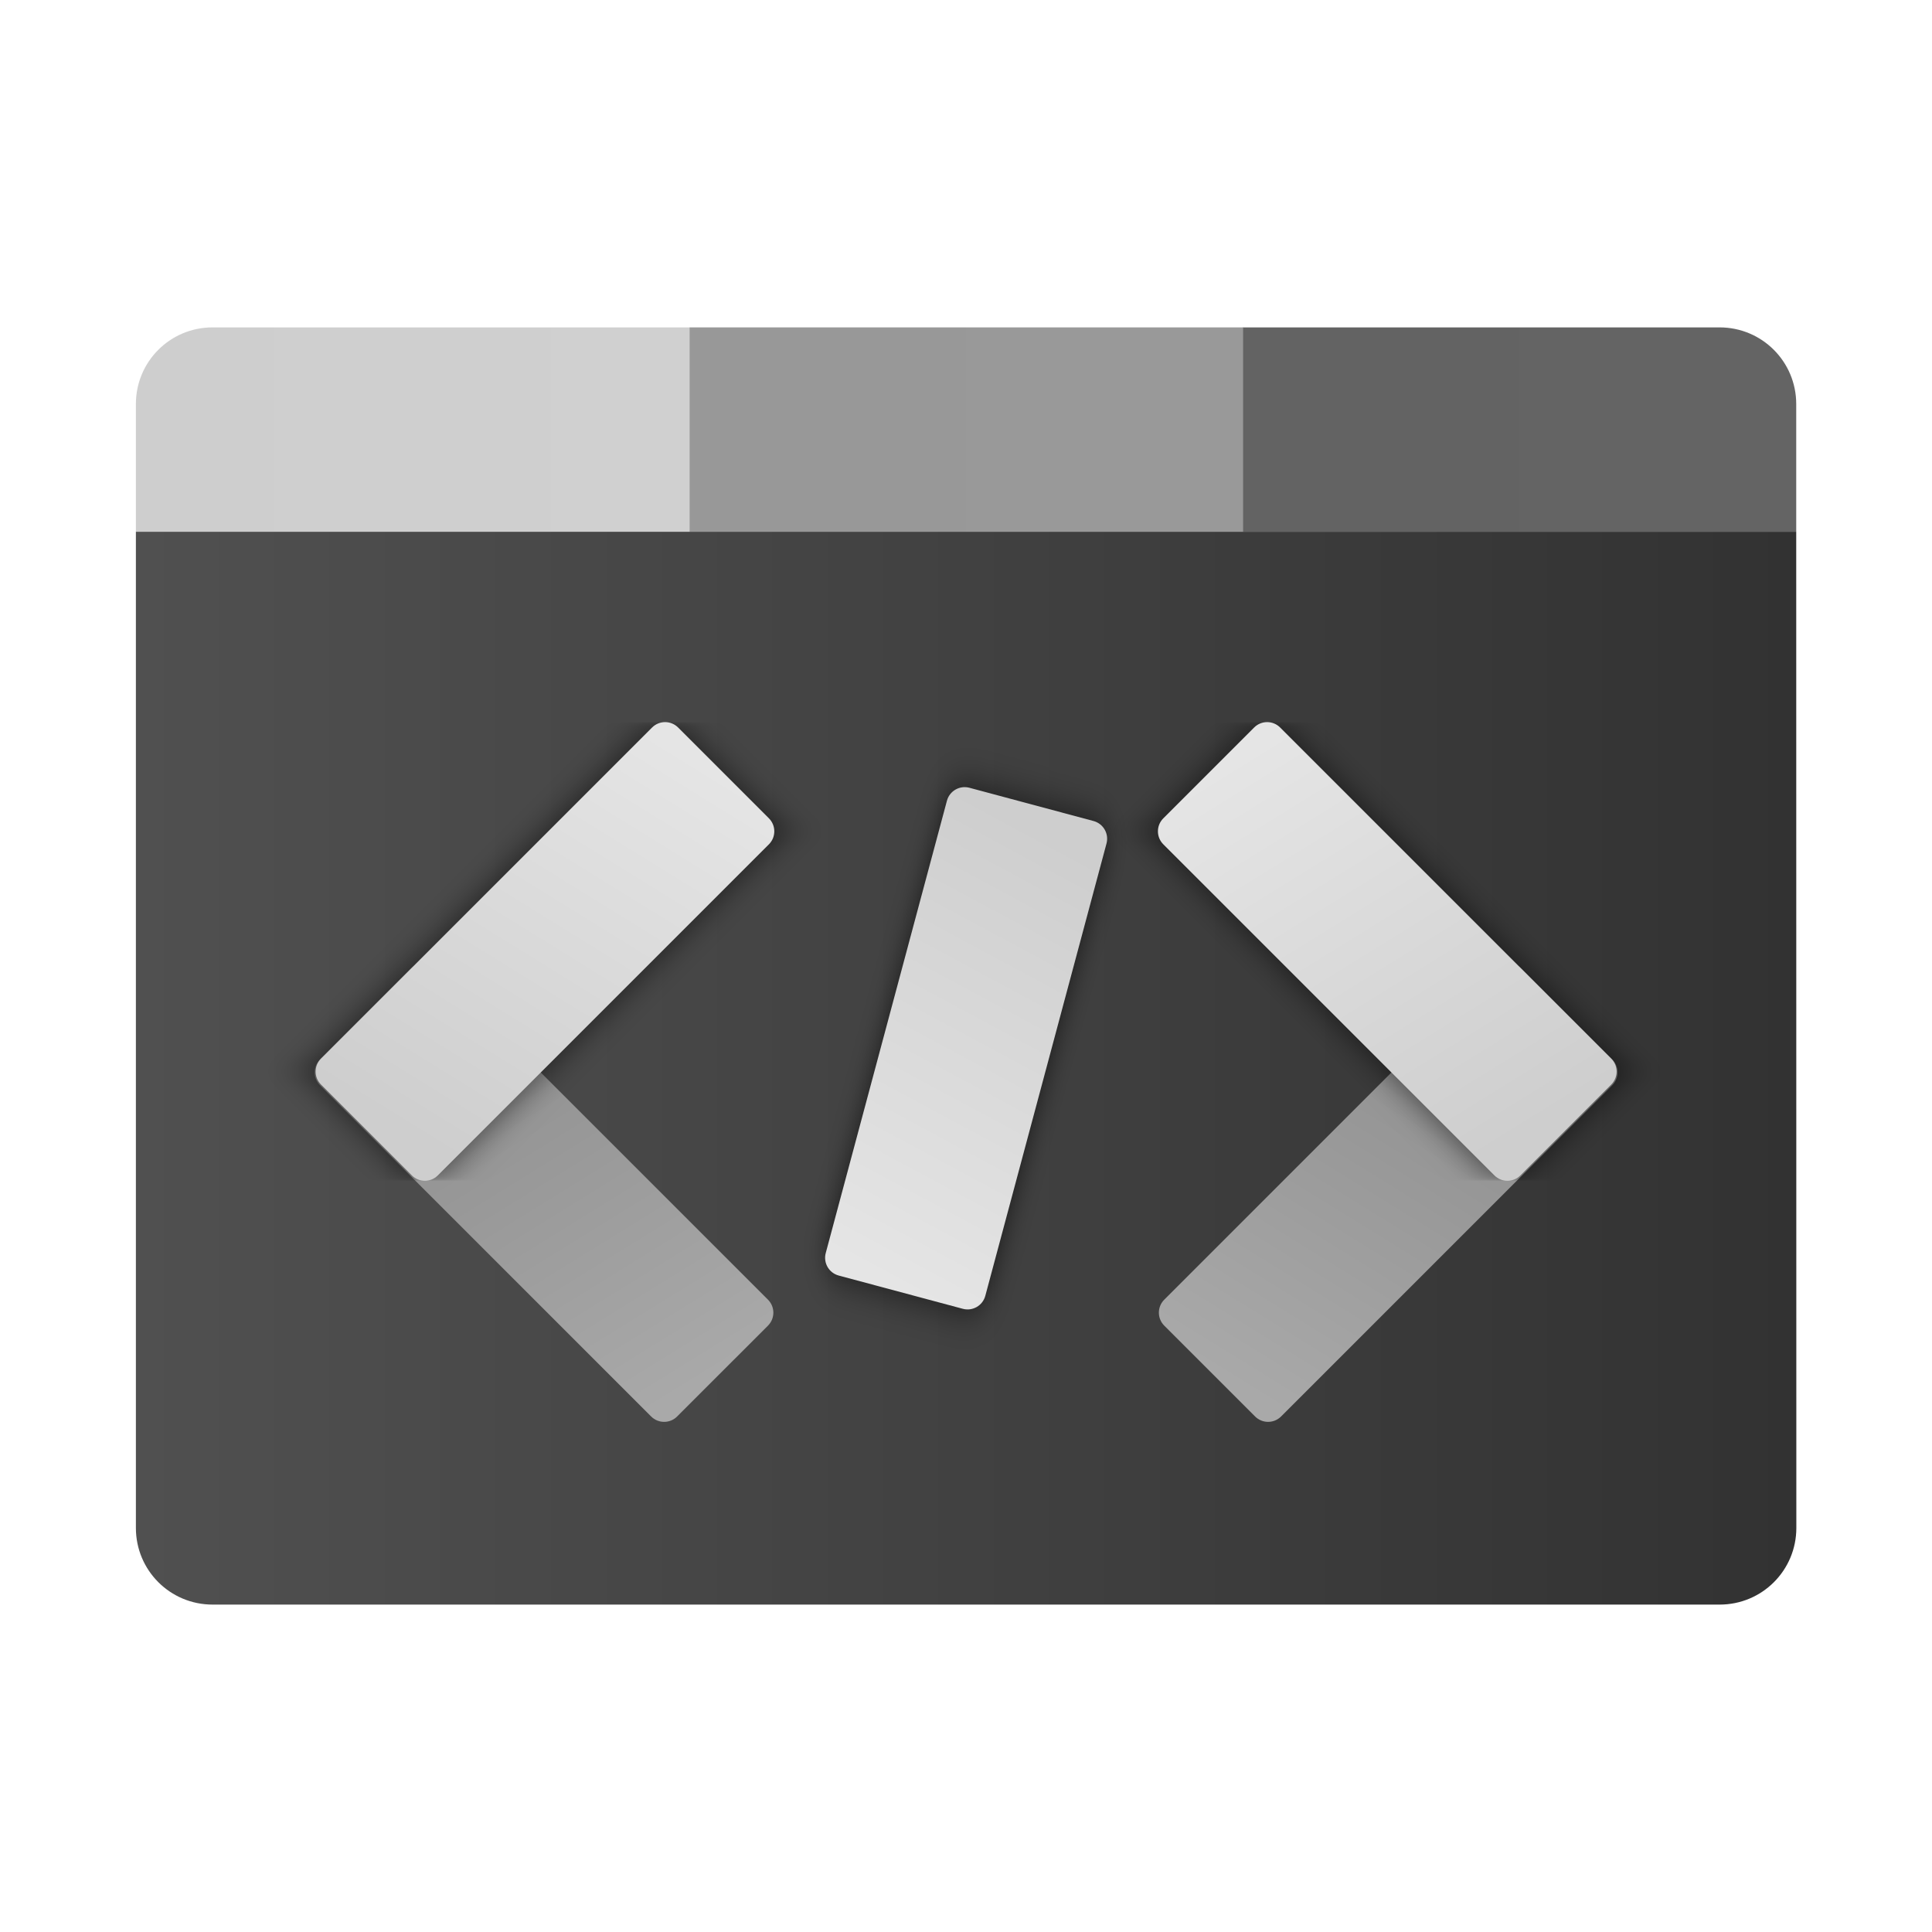
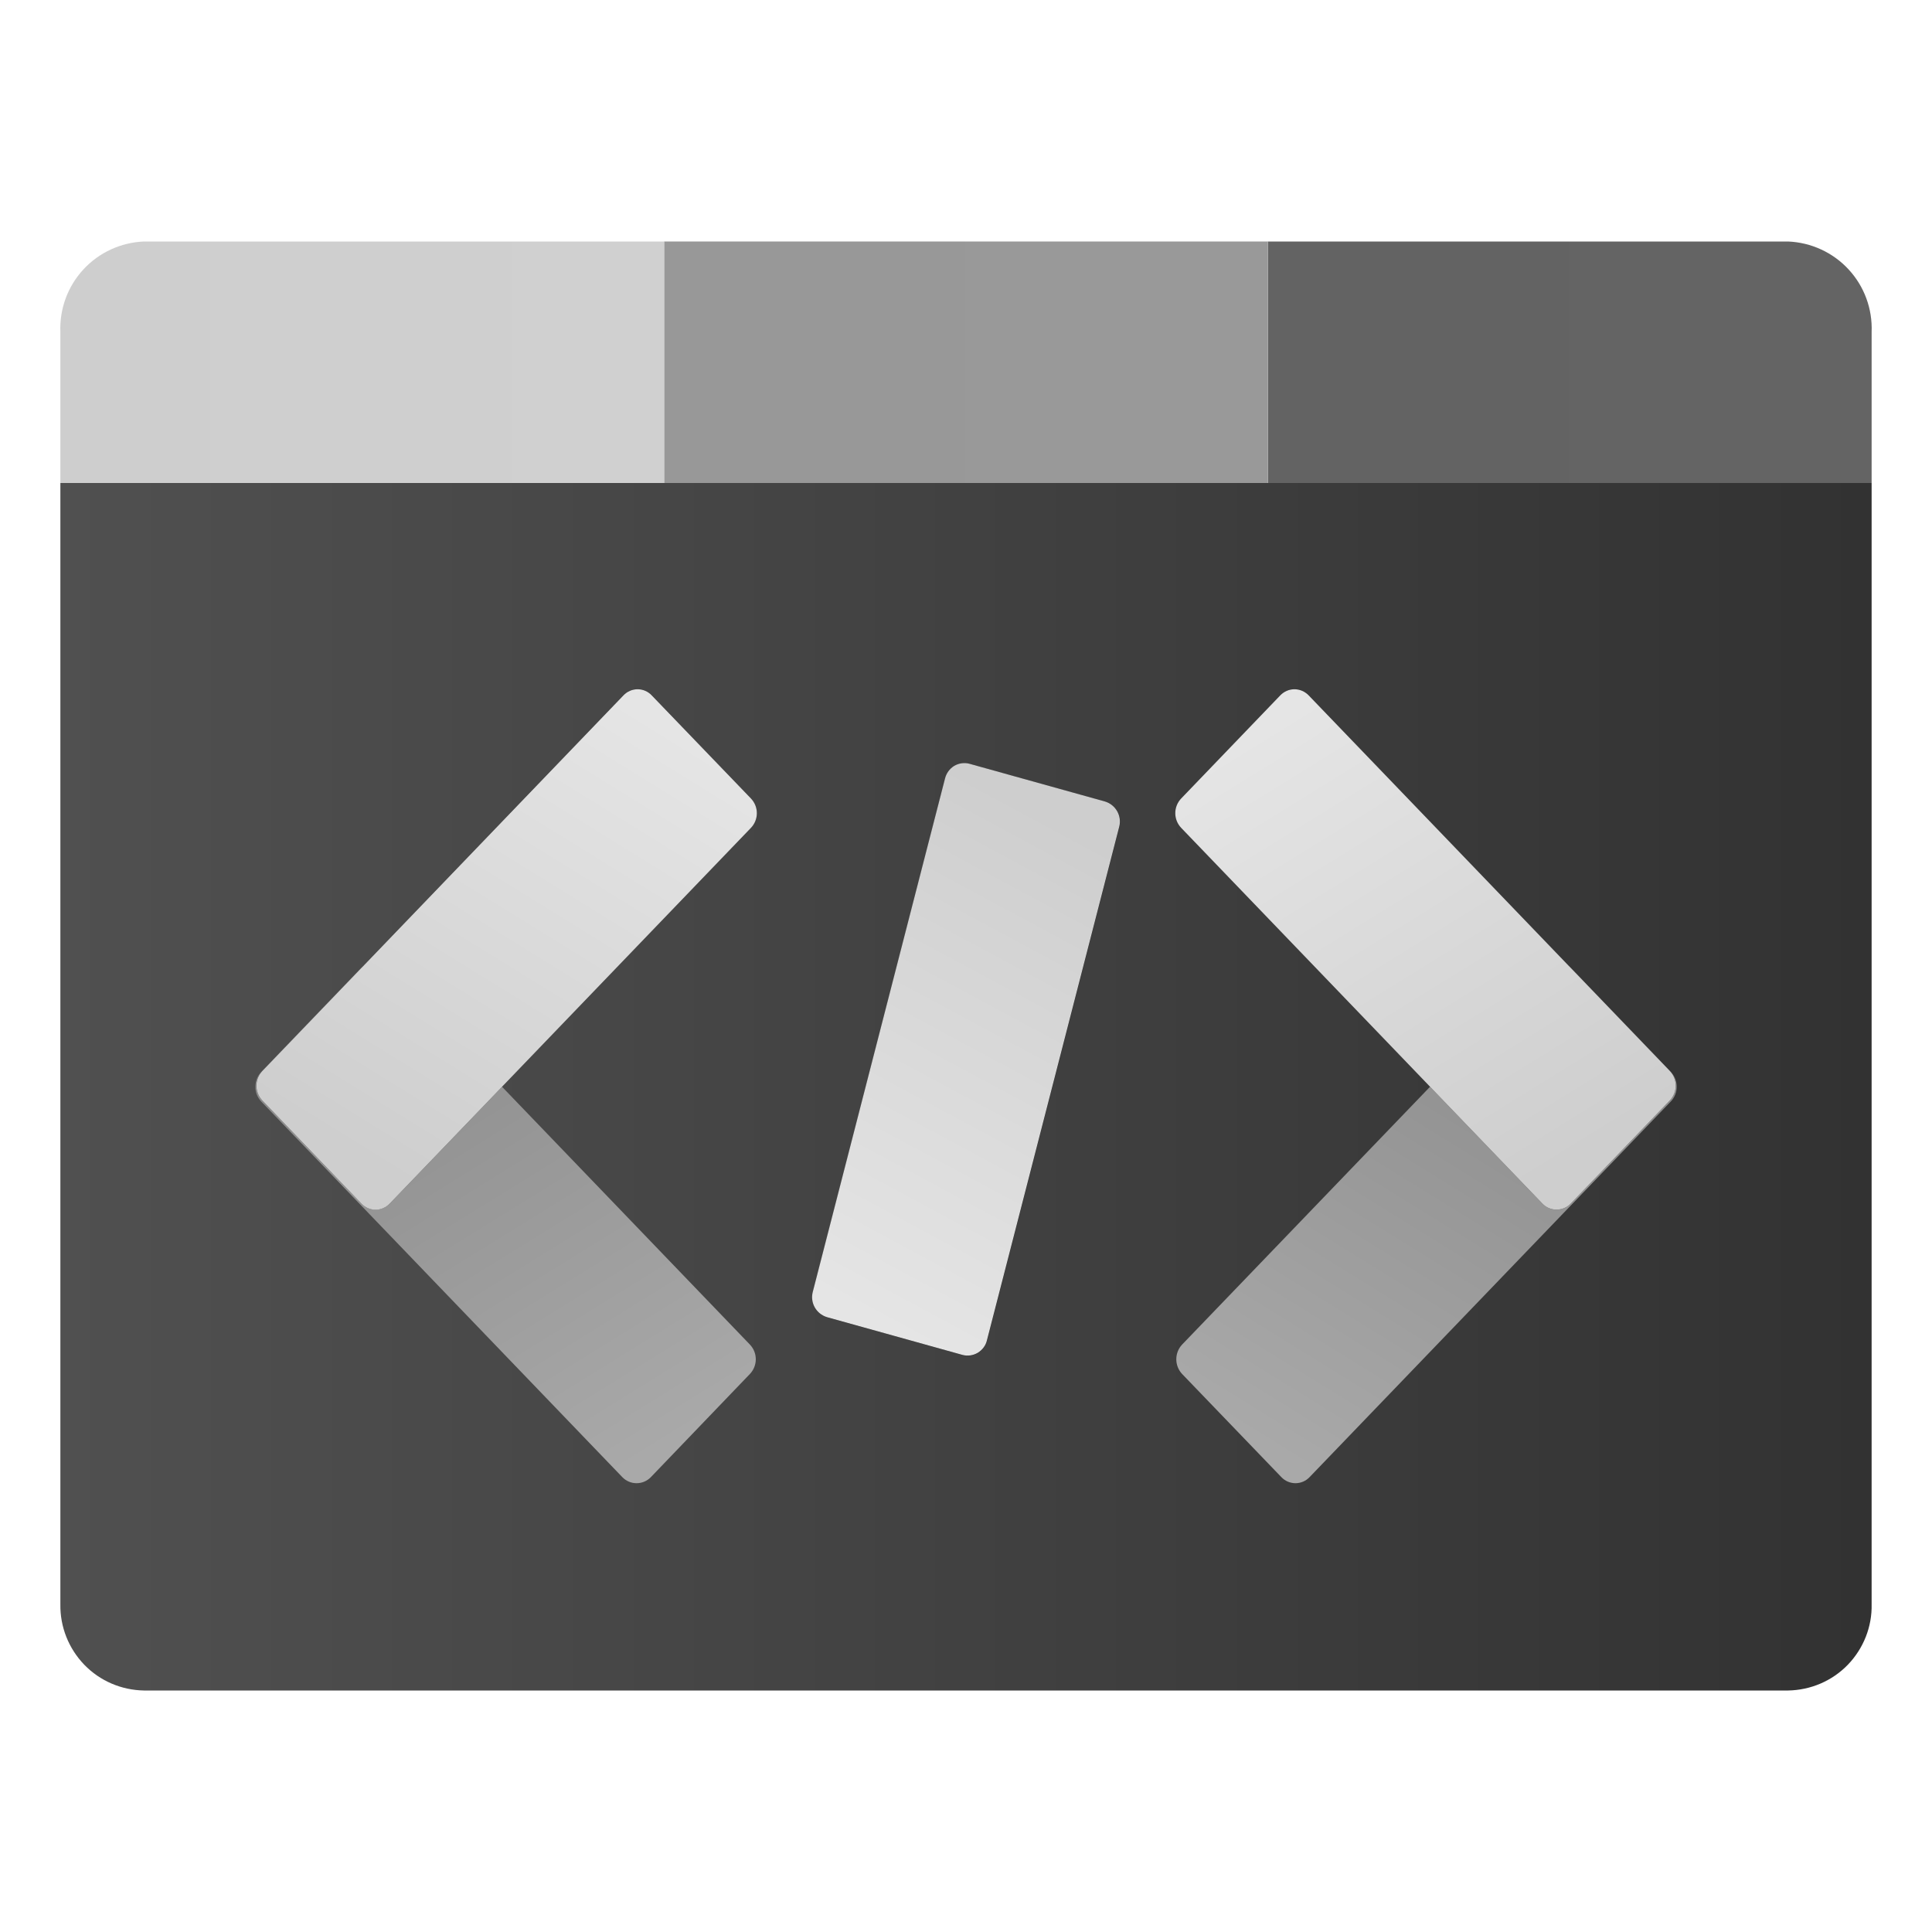
- <svg xmlns="http://www.w3.org/2000/svg" xmlns:xlink="http://www.w3.org/1999/xlink" width="64" height="64" version="1.1" viewBox="0 0 16.933 16.933">
+ <svg xmlns="http://www.w3.org/2000/svg" xmlns:xlink="http://www.w3.org/1999/xlink" width="64" height="64" viewBox="0 0 64 64" version="1.1">
  <defs>
-     <linearGradient id="linearGradient2556" x1="-305" x2="-240" y1="38" y2="38" gradientTransform="matrix(.22388 0 0 .22388 95.016 3.2794)" gradientUnits="userSpaceOnUse">
-       <stop stop-color="#505050" offset="0" />
-       <stop stop-color="#323232" offset="1" />
+     <linearGradient id="linear0" gradientUnits="userSpaceOnUse" x1="-306.171" y1="15.25" x2="-273.669" y2="15.25" gradientTransform="matrix(1.8462,0,0,-1.8462,567.2244,64.1528)">
+       <stop offset="0" style="stop-color:rgb(31.373%,31.373%,31.373%);stop-opacity:1;" />
+       <stop offset="1" style="stop-color:rgb(19.608%,19.608%,19.608%);stop-opacity:1;" />
    </linearGradient>
-     <linearGradient id="linearGradient2652" x1="-261.67" x2="-240" y1="13" y2="13" gradientTransform="matrix(.22388 0 0 .22388 95.016 3.2794)" gradientUnits="userSpaceOnUse">
-       <stop stop-color="#636363" offset="0" />
-       <stop stop-color="#646464" offset="1" />
+     <linearGradient id="linear1" gradientUnits="userSpaceOnUse" x1="-284.504" y1="28.25" x2="-273.67" y2="28.25" gradientTransform="matrix(1.8462,0,0,-1.8462,567.2244,64.1528)">
+       <stop offset="0" style="stop-color:rgb(38.824%,38.824%,38.824%);stop-opacity:1;" />
+       <stop offset="1" style="stop-color:rgb(39.216%,39.216%,39.216%);stop-opacity:1;" />
    </linearGradient>
-     <linearGradient id="linearGradient2644" x1="-283.33" x2="-261.67" y1="13" y2="13" gradientTransform="matrix(.22388 0 0 .22388 95.016 3.2794)" gradientUnits="userSpaceOnUse">
-       <stop stop-color="#989898" offset="0" />
-       <stop stop-color="#999" offset="1" />
+     <linearGradient id="linear2" gradientUnits="userSpaceOnUse" x1="-295.337" y1="28.25" x2="-284.504" y2="28.25" gradientTransform="matrix(1.8462,0,0,-1.8462,567.2244,64.1528)">
+       <stop offset="0" style="stop-color:rgb(59.608%,59.608%,59.608%);stop-opacity:1;" />
+       <stop offset="1" style="stop-color:rgb(60%,60%,60%);stop-opacity:1;" />
    </linearGradient>
-     <linearGradient id="linearGradient2636" x1="-305" x2="-283.33" y1="13" y2="13" gradientTransform="matrix(.22388 0 0 .22388 95.016 3.2794)" gradientUnits="userSpaceOnUse">
-       <stop stop-color="#cecece" offset="0" />
-       <stop stop-color="#d0d0d0" offset="1" />
+     <linearGradient id="linear3" gradientUnits="userSpaceOnUse" x1="-306.171" y1="28.25" x2="-295.337" y2="28.25" gradientTransform="matrix(1.8462,0,0,-1.8462,567.2244,64.1528)">
+       <stop offset="0" style="stop-color:rgb(80.784%,80.784%,80.784%);stop-opacity:1;" />
+       <stop offset="1" style="stop-color:rgb(81.569%,81.569%,81.569%);stop-opacity:1;" />
    </linearGradient>
-     <linearGradient id="linearGradient6314" x1="-183.26" x2="-133.33" y1="-122.79" y2="-134.57" gradientTransform="matrix(.080468 0 0 .080468 30.231 46.18)" gradientUnits="userSpaceOnUse" xlink:href="#linearGradient2580" />
-     <linearGradient id="linearGradient2580" x1="-183.26" x2="-133.33" y1="-122.79" y2="-134.57" gradientTransform="matrix(.25137 0 0 .25137 -7.3652 -24.336)" gradientUnits="userSpaceOnUse">
-       <stop stop-color="#a9a9a9" offset="0" />
-       <stop stop-color="#8c8c8c" offset="1" />
+     <linearGradient id="linear4" gradientUnits="userSpaceOnUse" x1="-178.247" y1="260.318" x2="-150.208" y2="266.933" gradientTransform="matrix(0.4302,-0.4302,-0.4302,-0.4302,231.1082,83.5458)">
+       <stop offset="0" style="stop-color:rgb(66.275%,66.275%,66.275%);stop-opacity:1;" />
+       <stop offset="1" style="stop-color:rgb(54.902%,54.902%,54.902%);stop-opacity:1;" />
    </linearGradient>
-     <filter id="filter2594" x="-.084" y="-.084" width="1.168" height="1.168" color-interpolation-filters="sRGB">
-       <feGaussianBlur stdDeviation="0.44" />
+     <filter id="alpha" filterUnits="objectBoundingBox" x="0%" y="0%" width="100%" height="100%">
+       <feColorMatrix type="matrix" in="SourceGraphic" values="0 0 0 0 1 0 0 0 0 1 0 0 0 0 1 0 0 0 1 0" />
    </filter>
-     <linearGradient id="linearGradient2574" x1="-183.26" x2="-133.33" y1="-122.79" y2="-134.57" gradientTransform="matrix(.080468 0 0 .080468 46.942 29.459)" gradientUnits="userSpaceOnUse" xlink:href="#linearGradient2586" />
-     <linearGradient id="linearGradient2586" x1="-183.26" x2="-133.33" y1="-122.79" y2="-134.57" gradientTransform="matrix(.25137 0 0 .25137 -7.3652 -24.336)" gradientUnits="userSpaceOnUse">
-       <stop stop-color="#e5e5e5" offset="0" />
-       <stop stop-color="#cecece" offset="1" />
+     <mask id="mask0">
+       <g filter="url(#alpha)">
+         <rect x="0" y="0" width="64" height="64" style="fill:rgb(0%,0%,0%);fill-opacity:0.6;stroke:none;" />
+       </g>
+     </mask>
+     <clipPath id="clip1">
+       <rect x="0" y="0" width="64" height="64" />
+     </clipPath>
+     <g id="surface5" clip-path="url(#clip1)">
+       <path style=" stroke:none;fill-rule:nonzero;fill:rgb(0%,0%,0%);fill-opacity:1;" d="M 39.129 27.426 L 51.094 39.871 C 51.215 40 51.383 40.07 51.562 40.07 C 51.738 40.07 51.91 40 52.031 39.871 L 55.316 36.453 C 55.574 36.18 55.574 35.75 55.316 35.477 L 43.352 23.035 C 43.227 22.906 43.059 22.832 42.879 22.832 C 42.703 22.832 42.535 22.906 42.41 23.035 L 39.129 26.449 C 38.867 26.723 38.867 27.152 39.129 27.426 Z M 39.129 27.426 " />
+     </g>
+     <linearGradient id="linear5" gradientUnits="userSpaceOnUse" x1="-264.335" y1="174.184" x2="-236.297" y2="180.799" gradientTransform="matrix(0.430062,0.430062,-0.430062,0.430062,231.0568,62.498)">
+       <stop offset="0" style="stop-color:rgb(89.804%,89.804%,89.804%);stop-opacity:1;" />
+       <stop offset="1" style="stop-color:rgb(80.784%,80.784%,80.784%);stop-opacity:1;" />
    </linearGradient>
-     <linearGradient id="linearGradient2608" x1="-183.26" x2="-133.33" y1="-122.79" y2="-134.57" gradientTransform="matrix(.080472 0 0 .080472 10.258 -25.446)" gradientUnits="userSpaceOnUse" xlink:href="#linearGradient2586" />
-     <linearGradient id="linearGradient6294" x1="-183.26" x2="-133.33" y1="-122.79" y2="-134.57" gradientTransform="matrix(.08047 0 0 .08047 -17.866 -1.917)" gradientUnits="userSpaceOnUse" xlink:href="#linearGradient2580" />
-     <linearGradient id="linearGradient6296" x1="-183.26" x2="-133.33" y1="-122.79" y2="-134.57" gradientTransform="matrix(.080472 0 0 .080472 -1.156 -18.639)" gradientUnits="userSpaceOnUse" xlink:href="#linearGradient2586" />
+     <mask id="mask1">
+       <g filter="url(#alpha)">
+         <rect x="0" y="0" width="64" height="64" style="fill:rgb(0%,0%,0%);fill-opacity:0.6;stroke:none;" />
+       </g>
+     </mask>
+     <clipPath id="clip2">
+       <rect x="0" y="0" width="64" height="64" />
+     </clipPath>
+     <g id="surface8" clip-path="url(#clip2)">
+       <path style=" stroke:none;fill-rule:nonzero;fill:rgb(0%,0%,0%);fill-opacity:1;" d="M 32.699 44.398 L 37.078 27.398 C 37.176 27.039 36.969 26.664 36.609 26.555 L 32.121 25.305 C 31.949 25.258 31.766 25.285 31.613 25.375 C 31.461 25.469 31.352 25.617 31.309 25.793 L 26.93 42.793 C 26.832 43.156 27.039 43.531 27.398 43.637 L 31.887 44.887 C 32.059 44.934 32.242 44.906 32.395 44.816 C 32.547 44.723 32.656 44.574 32.699 44.398 Z M 32.699 44.398 " />
+     </g>
+     <linearGradient id="linear6" gradientUnits="userSpaceOnUse" x1="-127.762" y1="89.47" x2="-99.698" y2="96.091" gradientTransform="matrix(0.157466,-0.587669,0.587669,0.157466,-4.7648,-46.052)">
+       <stop offset="0" style="stop-color:rgb(89.804%,89.804%,89.804%);stop-opacity:1;" />
+       <stop offset="1" style="stop-color:rgb(80.784%,80.784%,80.784%);stop-opacity:1;" />
+     </linearGradient>
+     <linearGradient id="linear7" gradientUnits="userSpaceOnUse" x1="-99.191" y1="181.264" x2="-71.153" y2="187.88" gradientTransform="matrix(-0.430062,-0.430062,0.430062,-0.430062,-99.105,83.5466)">
+       <stop offset="0" style="stop-color:rgb(66.275%,66.275%,66.275%);stop-opacity:1;" />
+       <stop offset="1" style="stop-color:rgb(54.902%,54.902%,54.902%);stop-opacity:1;" />
+     </linearGradient>
+     <mask id="mask2">
+       <g filter="url(#alpha)">
+         <rect x="0" y="0" width="64" height="64" style="fill:rgb(0%,0%,0%);fill-opacity:0.6;stroke:none;" />
+       </g>
+     </mask>
+     <clipPath id="clip3">
+       <rect x="0" y="0" width="64" height="64" />
+     </clipPath>
+     <g id="surface11" clip-path="url(#clip3)">
+       <path style=" stroke:none;fill-rule:nonzero;fill:rgb(0%,0%,0%);fill-opacity:1;" d="M 24.875 27.426 L 12.91 39.871 C 12.789 40 12.617 40.07 12.441 40.07 C 12.262 40.07 12.094 40 11.973 39.871 L 8.688 36.453 C 8.426 36.18 8.426 35.75 8.688 35.477 L 20.652 23.031 C 20.773 22.902 20.945 22.832 21.121 22.832 C 21.301 22.832 21.469 22.902 21.59 23.031 L 24.875 26.449 C 25.133 26.723 25.133 27.152 24.875 27.426 Z M 24.875 27.426 " />
+     </g>
+     <linearGradient id="linear8" gradientUnits="userSpaceOnUse" x1="-185.268" y1="95.117" x2="-157.229" y2="101.732" gradientTransform="matrix(-0.4302,0.4302,0.4302,0.4302,-99.0416,62.4968)">
+       <stop offset="0" style="stop-color:rgb(89.804%,89.804%,89.804%);stop-opacity:1;" />
+       <stop offset="1" style="stop-color:rgb(80.784%,80.784%,80.784%);stop-opacity:1;" />
+     </linearGradient>
  </defs>
-   <g transform="translate(-25.543 -2.4246)">
-     <g stroke-width=".224">
-       <path d="m41.286 7.085h-14.552v8.731c0 0.372 0.3 0.672 0.672 0.672h13.209c0.372 0 0.672-0.3 0.672-0.672z" fill="url(#linearGradient2556)" />
-       <path d="m36.435 5.294v1.791h4.851v-1.119c0-0.372-0.3-0.672-0.672-0.672z" fill="url(#linearGradient2652)" />
-       <path d="m31.586 5.294v1.791h4.851v-1.791z" fill="url(#linearGradient2644)" />
-       <path d="m26.734 5.966v1.119h4.851v-1.791h-4.179c-0.372 0-0.672 0.3-0.672 0.672z" fill="url(#linearGradient2636)" />
-     </g>
-     <rect transform="rotate(-45)" x="15.347" y="35.046" width="4.426" height="1.448" ry=".161" fill="url(#linearGradient6314)" stroke-width=".08" />
-     <rect transform="matrix(.22636 .22636 .22636 -.22636 61.207 15.119)" x="-68.454" y="-44.561" width="13.826" height="4.525" ry=".503" filter="url(#filter2594)" opacity=".6" stroke-width=".251" />
-     <rect transform="matrix(.70711 .70711 .70711 -.70711 0 0)" x="32.057" y="18.324" width="4.426" height="1.448" ry=".161" fill="url(#linearGradient2574)" stroke-width=".08" />
-     <rect transform="matrix(.082856 -.30923 -.30923 -.082856 26.03 -10.922)" x="-68.454" y="-44.561" width="13.826" height="4.525" ry=".503" filter="url(#filter2594)" opacity=".6" stroke-width=".251" />
-     <rect transform="matrix(.25882 -.96593 -.96593 -.25882 0 0)" x="-4.627" y="-36.581" width="4.426" height="1.448" ry=".161" fill="url(#linearGradient2608)" stroke-width=".08" />
-     <rect transform="matrix(-.70711 -.70711 -.70711 .70711 0 0)" x="-32.751" y="-13.052" width="4.426" height="1.448" ry=".161" fill="url(#linearGradient6294)" stroke-width=".08" />
-     <rect transform="matrix(-.22637 .22637 -.22637 -.22637 6.8128 15.119)" x="-68.454" y="-44.561" width="13.826" height="4.525" ry=".503" filter="url(#filter2594)" opacity=".6" stroke-width=".251" />
-     <rect transform="rotate(135)" x="-16.041" y="-29.774" width="4.426" height="1.448" ry=".161" fill="url(#linearGradient6296)" stroke-width=".08" />
+   <g id="surface1">
+     <path style=" stroke:none;fill-rule:nonzero;fill:url(#linear0);" d="M 62 16 L 2 16 L 2 53.145 C 1.988 53.891 2.273 54.609 2.793 55.148 C 3.312 55.684 4.023 55.988 4.77 56 L 59.23 56 C 59.98 55.988 60.691 55.684 61.211 55.148 C 61.73 54.609 62.016 53.891 62 53.145 Z M 62 16 " />
+     <path style=" stroke:none;fill-rule:nonzero;fill:url(#linear1);" d="M 42 8 L 42 16 L 62 16 L 62 11 C 62.031 10.234 61.758 9.488 61.238 8.926 C 60.719 8.363 59.996 8.031 59.23 8 Z M 42 8 " />
+     <path style=" stroke:none;fill-rule:nonzero;fill:url(#linear2);" d="M 22 8 L 22 16 L 42 16 L 42 8 Z M 22 8 " />
+     <path style=" stroke:none;fill-rule:nonzero;fill:url(#linear3);" d="M 2 11 L 2 16 L 22 16 L 22 8 L 4.77 8 C 4.004 8.031 3.281 8.363 2.762 8.926 C 2.242 9.488 1.969 10.234 2 11 Z M 2 11 " />
+     <path style=" stroke:none;fill-rule:nonzero;fill:url(#linear4);" d="M 39.16 44.539 L 51.125 32.098 C 51.25 31.969 51.418 31.895 51.594 31.895 C 51.773 31.895 51.941 31.969 52.066 32.098 L 55.348 35.512 C 55.609 35.785 55.609 36.215 55.348 36.488 L 43.383 48.93 C 43.262 49.059 43.094 49.133 42.914 49.133 C 42.738 49.133 42.566 49.059 42.445 48.93 L 39.16 45.516 C 38.902 45.242 38.902 44.812 39.16 44.539 Z M 39.16 44.539 " />
+     <use xlink:href="#surface5" mask="url(#mask0)" />
+     <path style=" stroke:none;fill-rule:nonzero;fill:url(#linear5);" d="M 39.129 27.426 L 51.094 39.871 C 51.215 40 51.383 40.07 51.562 40.07 C 51.738 40.07 51.91 40 52.031 39.871 L 55.316 36.453 C 55.574 36.18 55.574 35.75 55.316 35.477 L 43.352 23.035 C 43.227 22.906 43.059 22.832 42.879 22.832 C 42.703 22.832 42.535 22.906 42.41 23.035 L 39.129 26.449 C 38.867 26.723 38.867 27.152 39.129 27.426 Z M 39.129 27.426 " />
+     <use xlink:href="#surface8" mask="url(#mask1)" />
+     <path style=" stroke:none;fill-rule:nonzero;fill:url(#linear6);" d="M 32.695 44.395 L 37.074 27.395 C 37.172 27.035 36.965 26.66 36.605 26.551 L 32.117 25.301 C 31.945 25.254 31.762 25.281 31.609 25.371 C 31.457 25.465 31.348 25.613 31.305 25.789 L 26.926 42.789 C 26.828 43.152 27.035 43.523 27.395 43.633 L 31.883 44.883 C 32.055 44.93 32.238 44.902 32.391 44.812 C 32.543 44.719 32.656 44.57 32.695 44.395 Z M 32.695 44.395 " />
+     <path style=" stroke:none;fill-rule:nonzero;fill:url(#linear7);" d="M 24.84 44.539 L 12.875 32.094 C 12.754 31.965 12.582 31.895 12.406 31.895 C 12.23 31.895 12.059 31.965 11.938 32.094 L 8.652 35.512 C 8.395 35.785 8.395 36.215 8.652 36.488 L 20.617 48.934 C 20.742 49.062 20.91 49.133 21.086 49.133 C 21.266 49.133 21.434 49.062 21.559 48.934 L 24.84 45.516 C 25.102 45.242 25.102 44.812 24.84 44.539 Z M 24.84 44.539 " />
+     <use xlink:href="#surface11" mask="url(#mask2)" />
+     <path style=" stroke:none;fill-rule:nonzero;fill:url(#linear8);" d="M 24.875 27.426 L 12.91 39.871 C 12.789 40 12.617 40.074 12.441 40.074 C 12.262 40.074 12.094 40 11.973 39.871 L 8.688 36.453 C 8.43 36.18 8.43 35.754 8.688 35.48 L 20.652 23.035 C 20.773 22.906 20.945 22.832 21.121 22.832 C 21.301 22.832 21.469 22.906 21.59 23.035 L 24.875 26.449 C 25.137 26.723 25.137 27.152 24.875 27.426 Z M 24.875 27.426 " />
  </g>
</svg>
